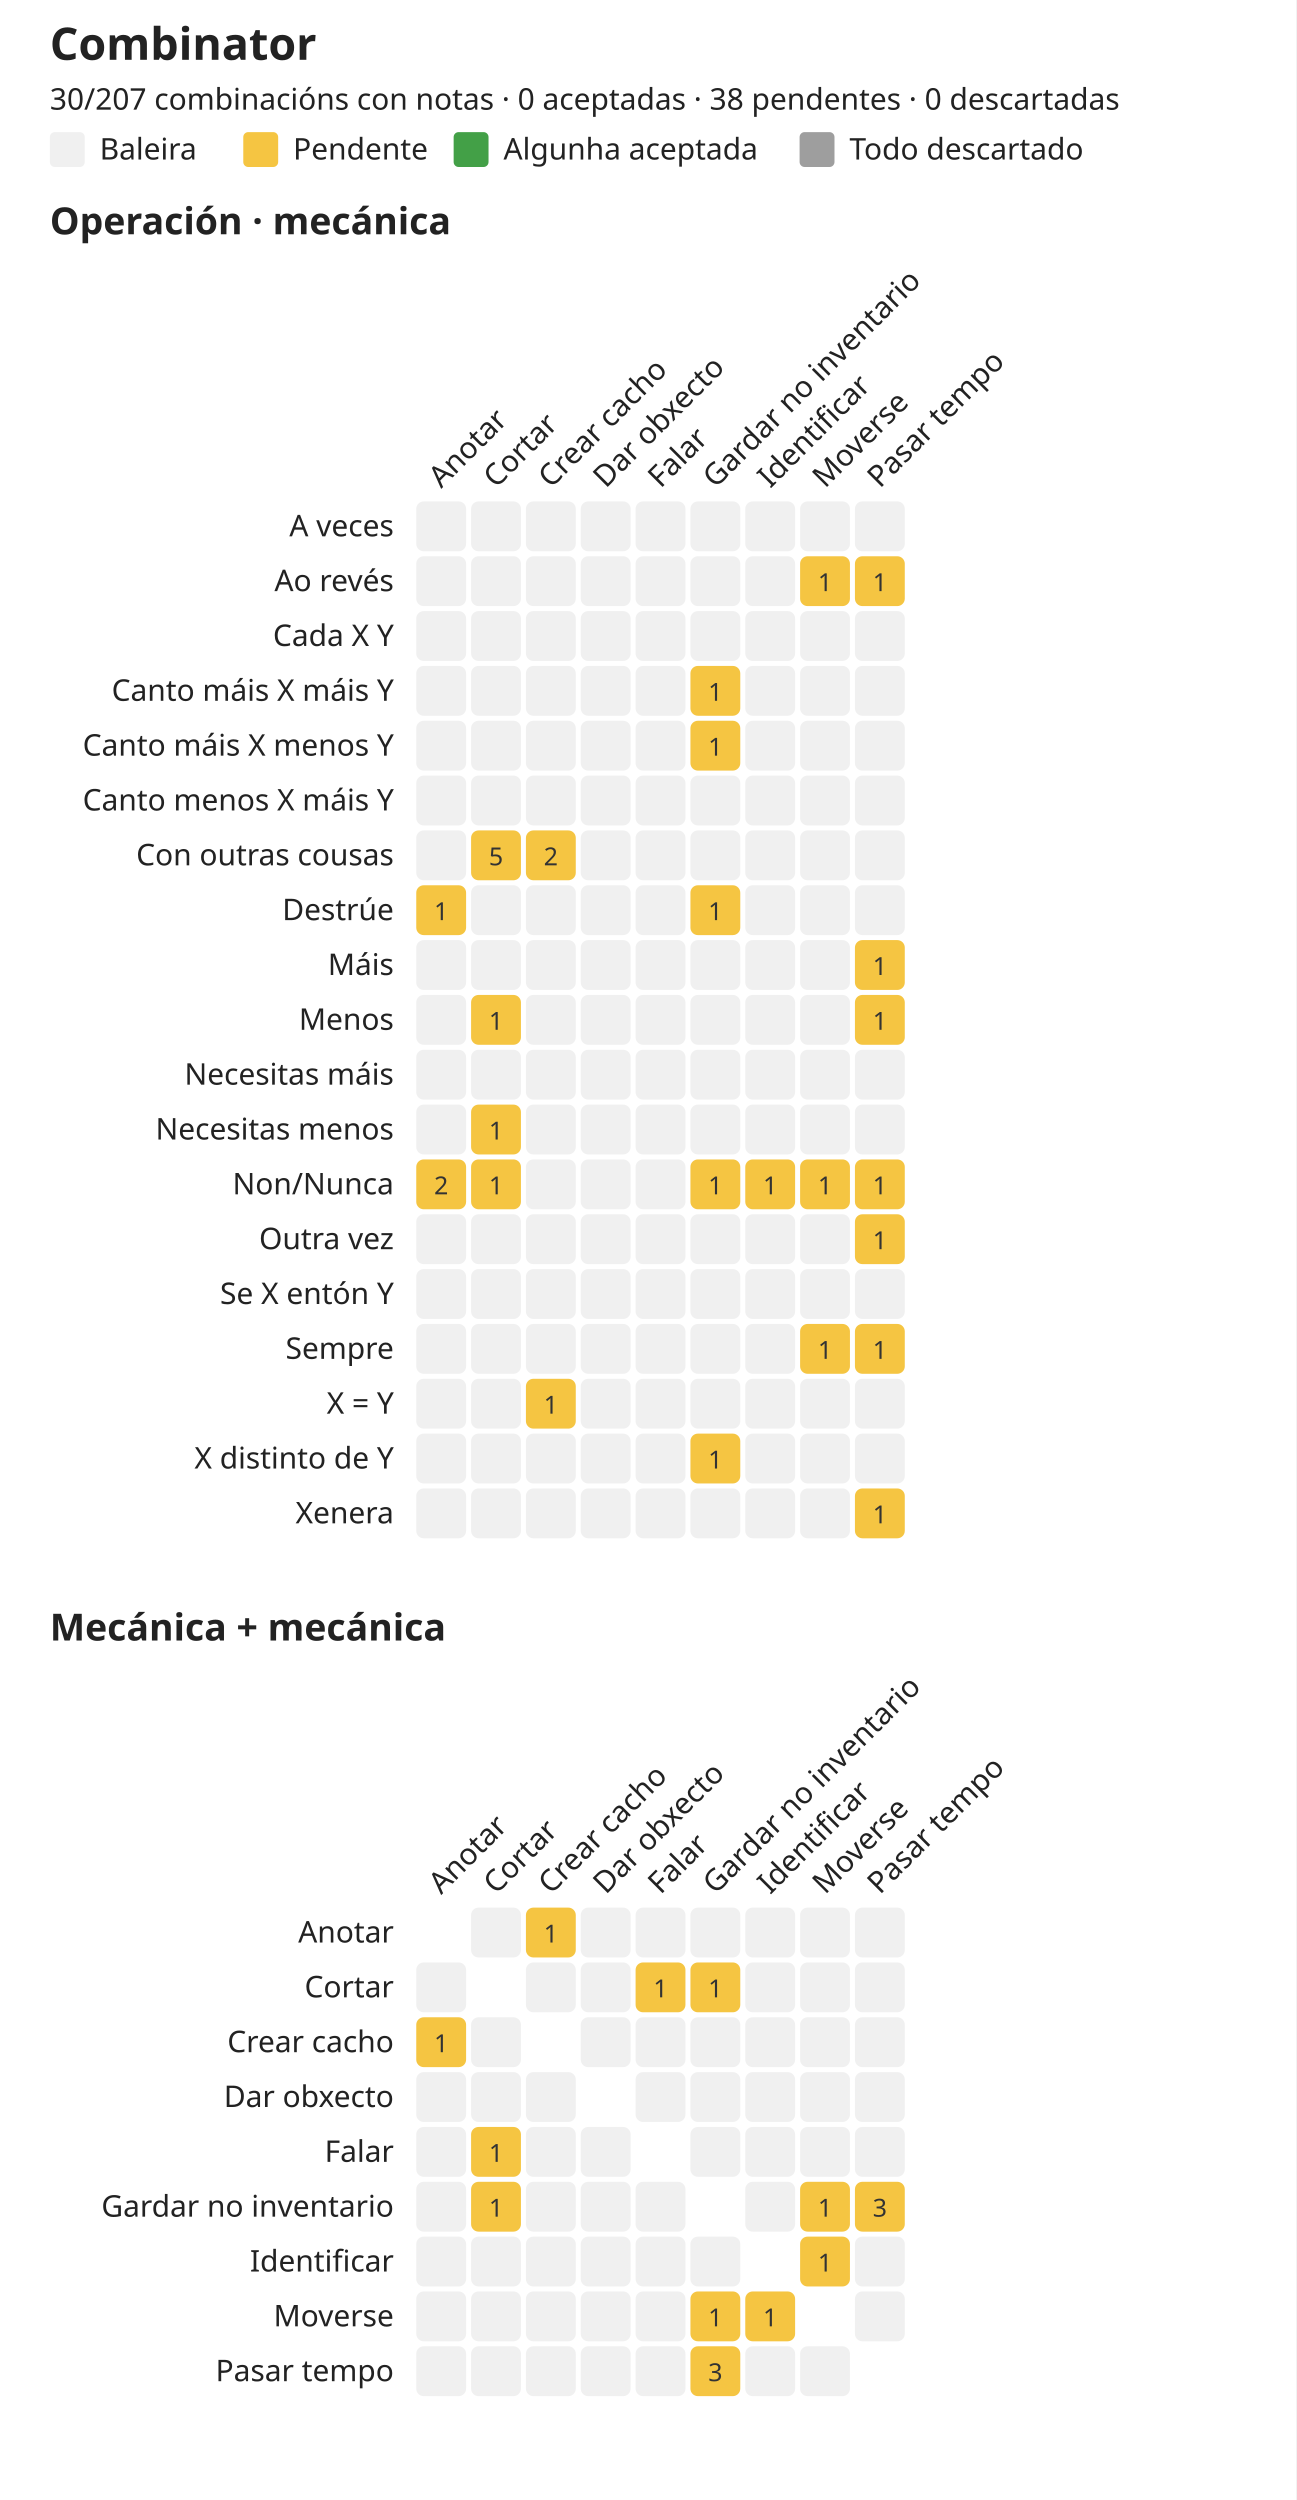
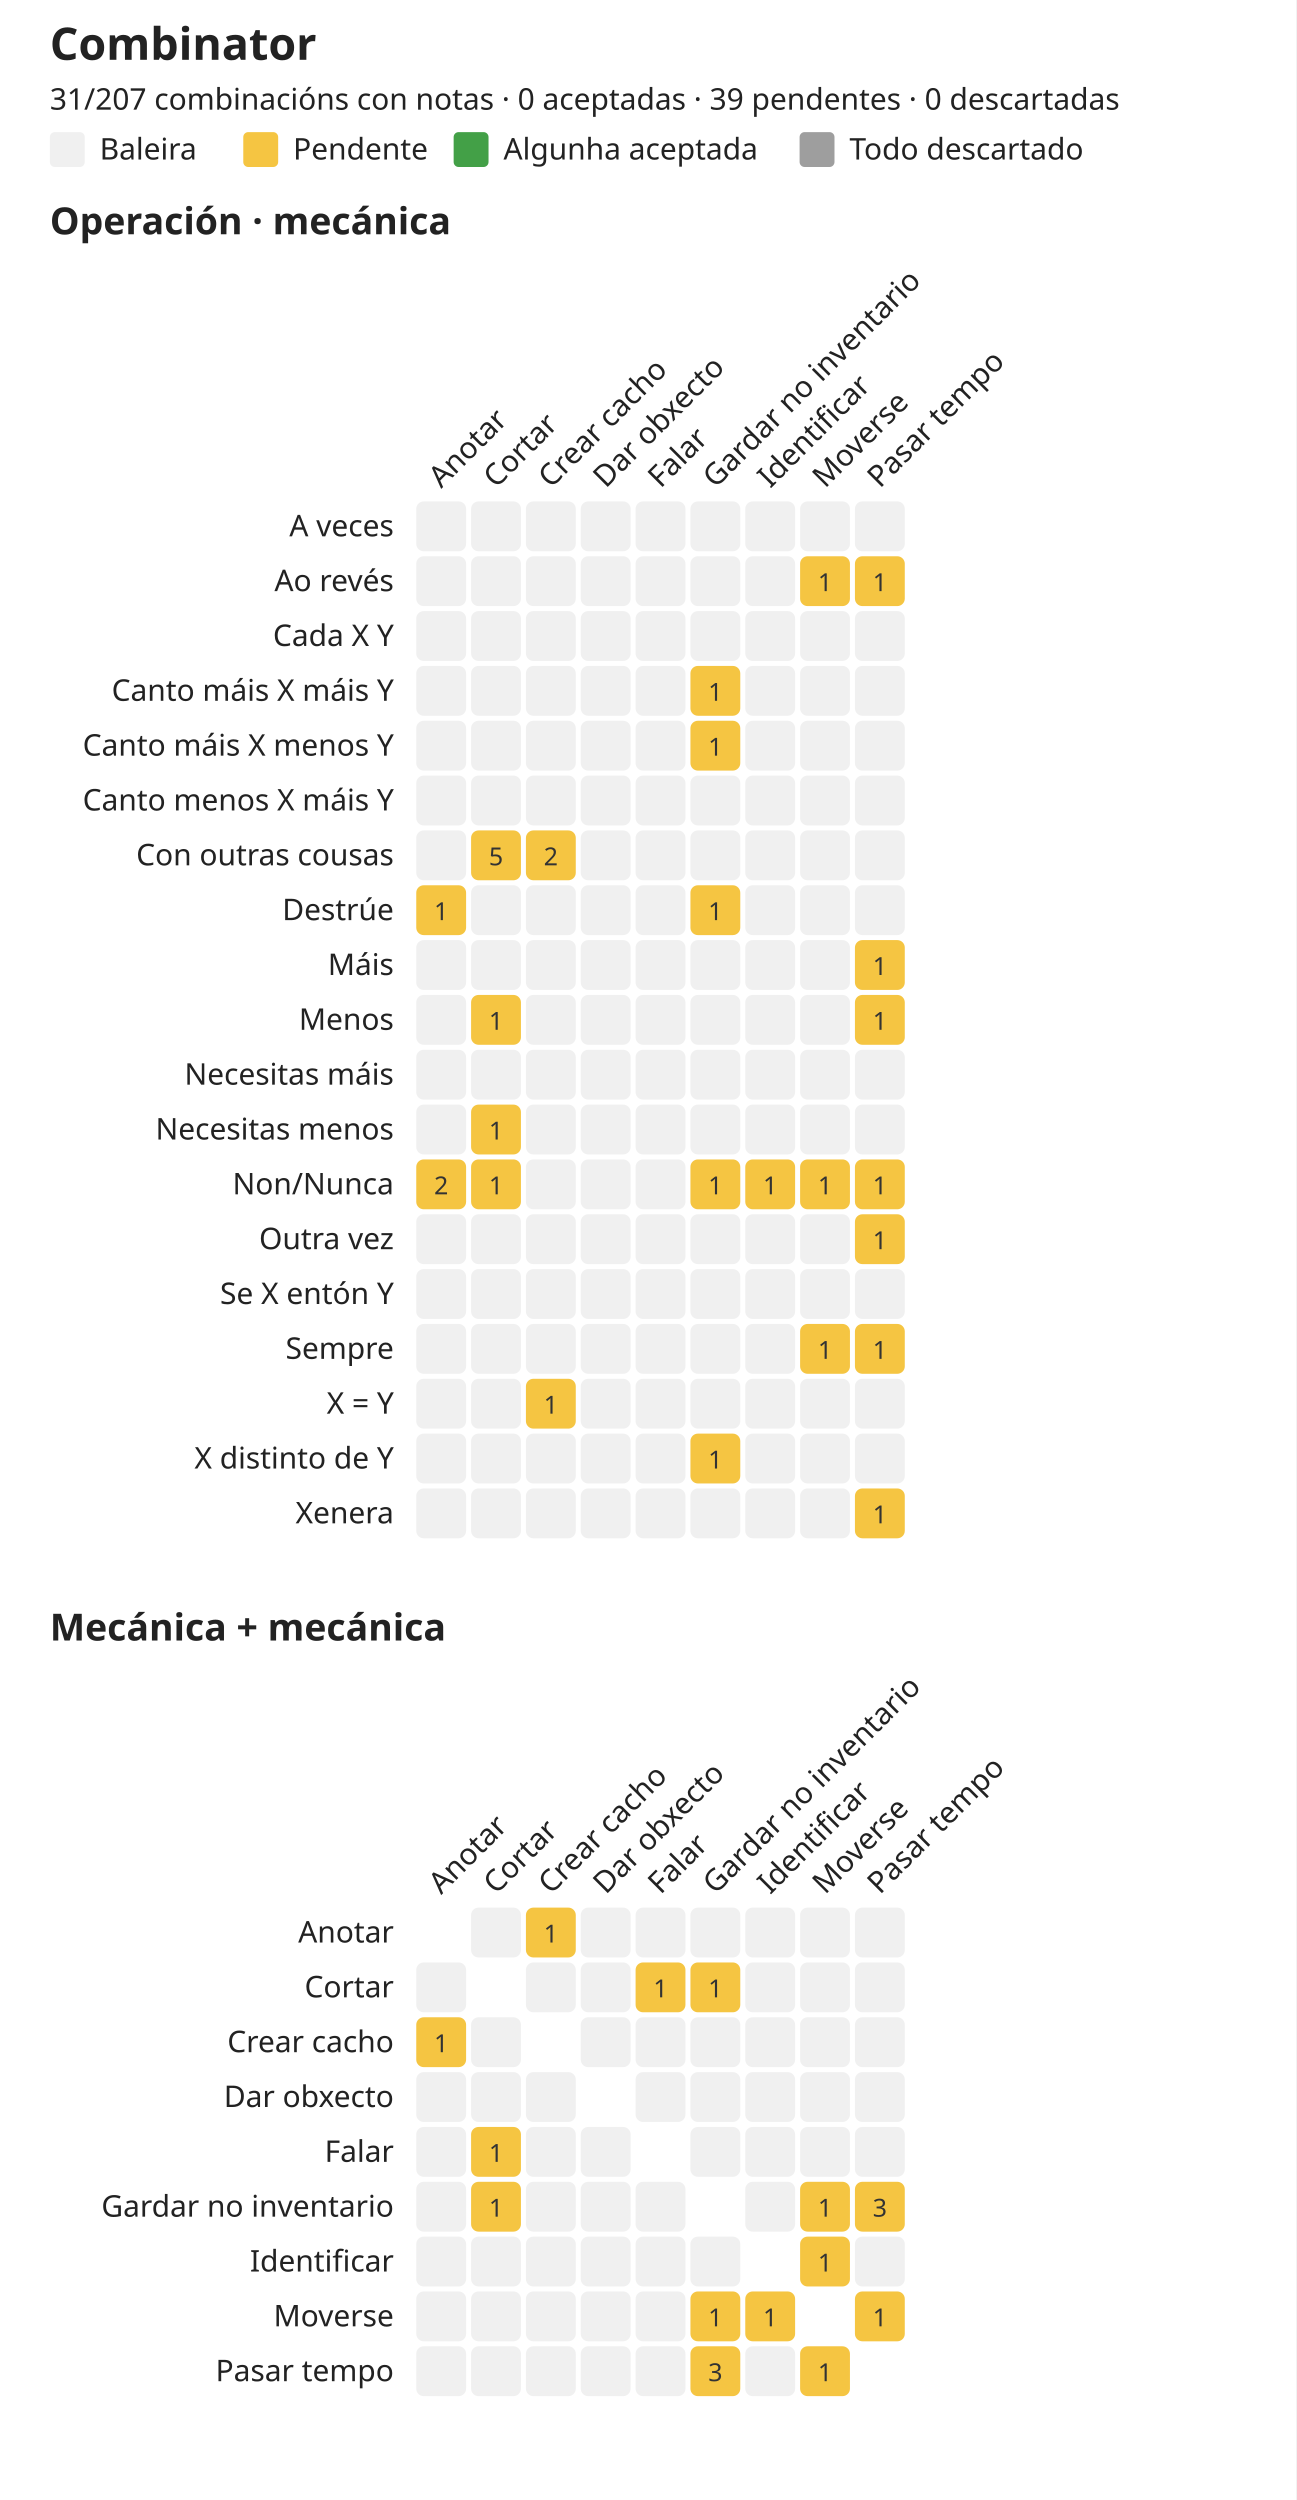
<svg xmlns="http://www.w3.org/2000/svg" width="520" height="1003" viewBox="0 0 520 1003" font-family="sans-serif" font-size="12" fill="#222">
  <rect width="100%" height="100%" fill="#fff" />
  <text x="20" y="24" font-size="18" font-weight="bold">Combinator</text>
-   <text x="20" y="44">30/207 combinacións con notas · 0 aceptadas · 38 pendentes · 0 descartadas</text>
+   <text x="20" y="44">31/207 combinacións con notas · 0 aceptadas · 39 pendentes · 0 descartadas</text>
  <rect x="20" y="53" width="14" height="14" rx="2" fill="#f0f0f0" />
  <text x="40" y="64">Baleira</text>
  <rect x="97.6" y="53" width="14" height="14" rx="2" fill="#f5c542" />
  <text x="117.6" y="64">Pendente</text>
  <rect x="182" y="53" width="14" height="14" rx="2" fill="#43a047" />
  <text x="202" y="64">Algunha aceptada</text>
  <rect x="320.8" y="53" width="14" height="14" rx="2" fill="#9e9e9e" />
  <text x="340.8" y="64">Todo descartado</text>
  <text x="20" y="94" font-size="15" font-weight="bold">Operación · mecánica</text>
  <text x="177" y="196.167" transform="rotate(-45 177 196.1665)">Anotar</text>
  <text x="199" y="196.167" transform="rotate(-45 199 196.1665)">Cortar</text>
  <text x="221" y="196.167" transform="rotate(-45 221 196.1665)">Crear cacho</text>
  <text x="243" y="196.167" transform="rotate(-45 243 196.1665)">Dar obxecto</text>
  <text x="265" y="196.167" transform="rotate(-45 265 196.1665)">Falar</text>
  <text x="287" y="196.167" transform="rotate(-45 287 196.1665)">Gardar no inventario</text>
  <text x="309" y="196.167" transform="rotate(-45 309 196.1665)">Identificar</text>
  <text x="331" y="196.167" transform="rotate(-45 331 196.1665)">Moverse</text>
  <text x="353" y="196.167" transform="rotate(-45 353 196.1665)">Pasar tempo</text>
  <text x="158" y="215.167" text-anchor="end">A veces</text>
  <rect x="167" y="201.167" width="20" height="20" rx="3" fill="#f0f0f0" />
  <rect x="189" y="201.167" width="20" height="20" rx="3" fill="#f0f0f0" />
  <rect x="211" y="201.167" width="20" height="20" rx="3" fill="#f0f0f0" />
  <rect x="233" y="201.167" width="20" height="20" rx="3" fill="#f0f0f0" />
  <rect x="255" y="201.167" width="20" height="20" rx="3" fill="#f0f0f0" />
  <rect x="277" y="201.167" width="20" height="20" rx="3" fill="#f0f0f0" />
  <rect x="299" y="201.167" width="20" height="20" rx="3" fill="#f0f0f0" />
  <rect x="321" y="201.167" width="20" height="20" rx="3" fill="#f0f0f0" />
  <rect x="343" y="201.167" width="20" height="20" rx="3" fill="#f0f0f0" />
  <text x="158" y="237.167" text-anchor="end">Ao revés</text>
  <rect x="167" y="223.167" width="20" height="20" rx="3" fill="#f0f0f0" />
  <rect x="189" y="223.167" width="20" height="20" rx="3" fill="#f0f0f0" />
  <rect x="211" y="223.167" width="20" height="20" rx="3" fill="#f0f0f0" />
  <rect x="233" y="223.167" width="20" height="20" rx="3" fill="#f0f0f0" />
  <rect x="255" y="223.167" width="20" height="20" rx="3" fill="#f0f0f0" />
  <rect x="277" y="223.167" width="20" height="20" rx="3" fill="#f0f0f0" />
  <rect x="299" y="223.167" width="20" height="20" rx="3" fill="#f0f0f0" />
  <rect x="321" y="223.167" width="20" height="20" rx="3" fill="#f5c542" />
  <text x="331" y="237.167" text-anchor="middle" font-size="10" fill="#333" pointer-events="none">1</text>
  <rect x="343" y="223.167" width="20" height="20" rx="3" fill="#f5c542" />
  <text x="353" y="237.167" text-anchor="middle" font-size="10" fill="#333" pointer-events="none">1</text>
  <text x="158" y="259.167" text-anchor="end">Cada X Y</text>
  <rect x="167" y="245.167" width="20" height="20" rx="3" fill="#f0f0f0" />
  <rect x="189" y="245.167" width="20" height="20" rx="3" fill="#f0f0f0" />
  <rect x="211" y="245.167" width="20" height="20" rx="3" fill="#f0f0f0" />
  <rect x="233" y="245.167" width="20" height="20" rx="3" fill="#f0f0f0" />
  <rect x="255" y="245.167" width="20" height="20" rx="3" fill="#f0f0f0" />
  <rect x="277" y="245.167" width="20" height="20" rx="3" fill="#f0f0f0" />
  <rect x="299" y="245.167" width="20" height="20" rx="3" fill="#f0f0f0" />
  <rect x="321" y="245.167" width="20" height="20" rx="3" fill="#f0f0f0" />
  <rect x="343" y="245.167" width="20" height="20" rx="3" fill="#f0f0f0" />
  <text x="158" y="281.167" text-anchor="end">Canto máis X máis Y</text>
  <rect x="167" y="267.167" width="20" height="20" rx="3" fill="#f0f0f0" />
  <rect x="189" y="267.167" width="20" height="20" rx="3" fill="#f0f0f0" />
  <rect x="211" y="267.167" width="20" height="20" rx="3" fill="#f0f0f0" />
  <rect x="233" y="267.167" width="20" height="20" rx="3" fill="#f0f0f0" />
  <rect x="255" y="267.167" width="20" height="20" rx="3" fill="#f0f0f0" />
  <rect x="277" y="267.167" width="20" height="20" rx="3" fill="#f5c542" />
  <text x="287" y="281.167" text-anchor="middle" font-size="10" fill="#333" pointer-events="none">1</text>
  <rect x="299" y="267.167" width="20" height="20" rx="3" fill="#f0f0f0" />
  <rect x="321" y="267.167" width="20" height="20" rx="3" fill="#f0f0f0" />
  <rect x="343" y="267.167" width="20" height="20" rx="3" fill="#f0f0f0" />
  <text x="158" y="303.167" text-anchor="end">Canto máis X menos Y</text>
  <rect x="167" y="289.167" width="20" height="20" rx="3" fill="#f0f0f0" />
  <rect x="189" y="289.167" width="20" height="20" rx="3" fill="#f0f0f0" />
  <rect x="211" y="289.167" width="20" height="20" rx="3" fill="#f0f0f0" />
  <rect x="233" y="289.167" width="20" height="20" rx="3" fill="#f0f0f0" />
  <rect x="255" y="289.167" width="20" height="20" rx="3" fill="#f0f0f0" />
  <rect x="277" y="289.167" width="20" height="20" rx="3" fill="#f5c542" />
  <text x="287" y="303.167" text-anchor="middle" font-size="10" fill="#333" pointer-events="none">1</text>
  <rect x="299" y="289.167" width="20" height="20" rx="3" fill="#f0f0f0" />
  <rect x="321" y="289.167" width="20" height="20" rx="3" fill="#f0f0f0" />
  <rect x="343" y="289.167" width="20" height="20" rx="3" fill="#f0f0f0" />
  <text x="158" y="325.167" text-anchor="end">Canto menos X máis Y</text>
  <rect x="167" y="311.167" width="20" height="20" rx="3" fill="#f0f0f0" />
  <rect x="189" y="311.167" width="20" height="20" rx="3" fill="#f0f0f0" />
  <rect x="211" y="311.167" width="20" height="20" rx="3" fill="#f0f0f0" />
  <rect x="233" y="311.167" width="20" height="20" rx="3" fill="#f0f0f0" />
  <rect x="255" y="311.167" width="20" height="20" rx="3" fill="#f0f0f0" />
  <rect x="277" y="311.167" width="20" height="20" rx="3" fill="#f0f0f0" />
  <rect x="299" y="311.167" width="20" height="20" rx="3" fill="#f0f0f0" />
  <rect x="321" y="311.167" width="20" height="20" rx="3" fill="#f0f0f0" />
  <rect x="343" y="311.167" width="20" height="20" rx="3" fill="#f0f0f0" />
  <text x="158" y="347.167" text-anchor="end">Con outras cousas</text>
  <rect x="167" y="333.167" width="20" height="20" rx="3" fill="#f0f0f0" />
  <rect x="189" y="333.167" width="20" height="20" rx="3" fill="#f5c542" />
  <text x="199" y="347.167" text-anchor="middle" font-size="10" fill="#333" pointer-events="none">5</text>
  <rect x="211" y="333.167" width="20" height="20" rx="3" fill="#f5c542" />
  <text x="221" y="347.167" text-anchor="middle" font-size="10" fill="#333" pointer-events="none">2</text>
  <rect x="233" y="333.167" width="20" height="20" rx="3" fill="#f0f0f0" />
  <rect x="255" y="333.167" width="20" height="20" rx="3" fill="#f0f0f0" />
  <rect x="277" y="333.167" width="20" height="20" rx="3" fill="#f0f0f0" />
  <rect x="299" y="333.167" width="20" height="20" rx="3" fill="#f0f0f0" />
  <rect x="321" y="333.167" width="20" height="20" rx="3" fill="#f0f0f0" />
  <rect x="343" y="333.167" width="20" height="20" rx="3" fill="#f0f0f0" />
  <text x="158" y="369.167" text-anchor="end">Destrúe</text>
  <rect x="167" y="355.167" width="20" height="20" rx="3" fill="#f5c542" />
  <text x="177" y="369.167" text-anchor="middle" font-size="10" fill="#333" pointer-events="none">1</text>
  <rect x="189" y="355.167" width="20" height="20" rx="3" fill="#f0f0f0" />
  <rect x="211" y="355.167" width="20" height="20" rx="3" fill="#f0f0f0" />
  <rect x="233" y="355.167" width="20" height="20" rx="3" fill="#f0f0f0" />
  <rect x="255" y="355.167" width="20" height="20" rx="3" fill="#f0f0f0" />
  <rect x="277" y="355.167" width="20" height="20" rx="3" fill="#f5c542" />
  <text x="287" y="369.167" text-anchor="middle" font-size="10" fill="#333" pointer-events="none">1</text>
  <rect x="299" y="355.167" width="20" height="20" rx="3" fill="#f0f0f0" />
  <rect x="321" y="355.167" width="20" height="20" rx="3" fill="#f0f0f0" />
  <rect x="343" y="355.167" width="20" height="20" rx="3" fill="#f0f0f0" />
  <text x="158" y="391.167" text-anchor="end">Máis</text>
  <rect x="167" y="377.167" width="20" height="20" rx="3" fill="#f0f0f0" />
  <rect x="189" y="377.167" width="20" height="20" rx="3" fill="#f0f0f0" />
  <rect x="211" y="377.167" width="20" height="20" rx="3" fill="#f0f0f0" />
  <rect x="233" y="377.167" width="20" height="20" rx="3" fill="#f0f0f0" />
  <rect x="255" y="377.167" width="20" height="20" rx="3" fill="#f0f0f0" />
  <rect x="277" y="377.167" width="20" height="20" rx="3" fill="#f0f0f0" />
  <rect x="299" y="377.167" width="20" height="20" rx="3" fill="#f0f0f0" />
  <rect x="321" y="377.167" width="20" height="20" rx="3" fill="#f0f0f0" />
  <rect x="343" y="377.167" width="20" height="20" rx="3" fill="#f5c542" />
  <text x="353" y="391.167" text-anchor="middle" font-size="10" fill="#333" pointer-events="none">1</text>
  <text x="158" y="413.167" text-anchor="end">Menos</text>
  <rect x="167" y="399.167" width="20" height="20" rx="3" fill="#f0f0f0" />
  <rect x="189" y="399.167" width="20" height="20" rx="3" fill="#f5c542" />
  <text x="199" y="413.167" text-anchor="middle" font-size="10" fill="#333" pointer-events="none">1</text>
  <rect x="211" y="399.167" width="20" height="20" rx="3" fill="#f0f0f0" />
  <rect x="233" y="399.167" width="20" height="20" rx="3" fill="#f0f0f0" />
  <rect x="255" y="399.167" width="20" height="20" rx="3" fill="#f0f0f0" />
  <rect x="277" y="399.167" width="20" height="20" rx="3" fill="#f0f0f0" />
  <rect x="299" y="399.167" width="20" height="20" rx="3" fill="#f0f0f0" />
  <rect x="321" y="399.167" width="20" height="20" rx="3" fill="#f0f0f0" />
  <rect x="343" y="399.167" width="20" height="20" rx="3" fill="#f5c542" />
  <text x="353" y="413.167" text-anchor="middle" font-size="10" fill="#333" pointer-events="none">1</text>
  <text x="158" y="435.167" text-anchor="end">Necesitas máis</text>
  <rect x="167" y="421.167" width="20" height="20" rx="3" fill="#f0f0f0" />
  <rect x="189" y="421.167" width="20" height="20" rx="3" fill="#f0f0f0" />
  <rect x="211" y="421.167" width="20" height="20" rx="3" fill="#f0f0f0" />
  <rect x="233" y="421.167" width="20" height="20" rx="3" fill="#f0f0f0" />
  <rect x="255" y="421.167" width="20" height="20" rx="3" fill="#f0f0f0" />
  <rect x="277" y="421.167" width="20" height="20" rx="3" fill="#f0f0f0" />
  <rect x="299" y="421.167" width="20" height="20" rx="3" fill="#f0f0f0" />
  <rect x="321" y="421.167" width="20" height="20" rx="3" fill="#f0f0f0" />
  <rect x="343" y="421.167" width="20" height="20" rx="3" fill="#f0f0f0" />
  <text x="158" y="457.167" text-anchor="end">Necesitas menos</text>
  <rect x="167" y="443.167" width="20" height="20" rx="3" fill="#f0f0f0" />
  <rect x="189" y="443.167" width="20" height="20" rx="3" fill="#f5c542" />
  <text x="199" y="457.167" text-anchor="middle" font-size="10" fill="#333" pointer-events="none">1</text>
  <rect x="211" y="443.167" width="20" height="20" rx="3" fill="#f0f0f0" />
  <rect x="233" y="443.167" width="20" height="20" rx="3" fill="#f0f0f0" />
  <rect x="255" y="443.167" width="20" height="20" rx="3" fill="#f0f0f0" />
  <rect x="277" y="443.167" width="20" height="20" rx="3" fill="#f0f0f0" />
  <rect x="299" y="443.167" width="20" height="20" rx="3" fill="#f0f0f0" />
  <rect x="321" y="443.167" width="20" height="20" rx="3" fill="#f0f0f0" />
  <rect x="343" y="443.167" width="20" height="20" rx="3" fill="#f0f0f0" />
  <text x="158" y="479.167" text-anchor="end">Non/Nunca</text>
  <rect x="167" y="465.167" width="20" height="20" rx="3" fill="#f5c542" />
  <text x="177" y="479.167" text-anchor="middle" font-size="10" fill="#333" pointer-events="none">2</text>
  <rect x="189" y="465.167" width="20" height="20" rx="3" fill="#f5c542" />
  <text x="199" y="479.167" text-anchor="middle" font-size="10" fill="#333" pointer-events="none">1</text>
  <rect x="211" y="465.167" width="20" height="20" rx="3" fill="#f0f0f0" />
  <rect x="233" y="465.167" width="20" height="20" rx="3" fill="#f0f0f0" />
  <rect x="255" y="465.167" width="20" height="20" rx="3" fill="#f0f0f0" />
  <rect x="277" y="465.167" width="20" height="20" rx="3" fill="#f5c542" />
  <text x="287" y="479.167" text-anchor="middle" font-size="10" fill="#333" pointer-events="none">1</text>
  <rect x="299" y="465.167" width="20" height="20" rx="3" fill="#f5c542" />
  <text x="309" y="479.167" text-anchor="middle" font-size="10" fill="#333" pointer-events="none">1</text>
  <rect x="321" y="465.167" width="20" height="20" rx="3" fill="#f5c542" />
  <text x="331" y="479.167" text-anchor="middle" font-size="10" fill="#333" pointer-events="none">1</text>
  <rect x="343" y="465.167" width="20" height="20" rx="3" fill="#f5c542" />
  <text x="353" y="479.167" text-anchor="middle" font-size="10" fill="#333" pointer-events="none">1</text>
  <text x="158" y="501.167" text-anchor="end">Outra vez</text>
  <rect x="167" y="487.167" width="20" height="20" rx="3" fill="#f0f0f0" />
  <rect x="189" y="487.167" width="20" height="20" rx="3" fill="#f0f0f0" />
  <rect x="211" y="487.167" width="20" height="20" rx="3" fill="#f0f0f0" />
  <rect x="233" y="487.167" width="20" height="20" rx="3" fill="#f0f0f0" />
  <rect x="255" y="487.167" width="20" height="20" rx="3" fill="#f0f0f0" />
  <rect x="277" y="487.167" width="20" height="20" rx="3" fill="#f0f0f0" />
  <rect x="299" y="487.167" width="20" height="20" rx="3" fill="#f0f0f0" />
  <rect x="321" y="487.167" width="20" height="20" rx="3" fill="#f0f0f0" />
  <rect x="343" y="487.167" width="20" height="20" rx="3" fill="#f5c542" />
  <text x="353" y="501.167" text-anchor="middle" font-size="10" fill="#333" pointer-events="none">1</text>
  <text x="158" y="523.167" text-anchor="end">Se X entón Y</text>
  <rect x="167" y="509.167" width="20" height="20" rx="3" fill="#f0f0f0" />
  <rect x="189" y="509.167" width="20" height="20" rx="3" fill="#f0f0f0" />
  <rect x="211" y="509.167" width="20" height="20" rx="3" fill="#f0f0f0" />
  <rect x="233" y="509.167" width="20" height="20" rx="3" fill="#f0f0f0" />
  <rect x="255" y="509.167" width="20" height="20" rx="3" fill="#f0f0f0" />
  <rect x="277" y="509.167" width="20" height="20" rx="3" fill="#f0f0f0" />
  <rect x="299" y="509.167" width="20" height="20" rx="3" fill="#f0f0f0" />
  <rect x="321" y="509.167" width="20" height="20" rx="3" fill="#f0f0f0" />
  <rect x="343" y="509.167" width="20" height="20" rx="3" fill="#f0f0f0" />
  <text x="158" y="545.167" text-anchor="end">Sempre</text>
  <rect x="167" y="531.167" width="20" height="20" rx="3" fill="#f0f0f0" />
  <rect x="189" y="531.167" width="20" height="20" rx="3" fill="#f0f0f0" />
  <rect x="211" y="531.167" width="20" height="20" rx="3" fill="#f0f0f0" />
  <rect x="233" y="531.167" width="20" height="20" rx="3" fill="#f0f0f0" />
  <rect x="255" y="531.167" width="20" height="20" rx="3" fill="#f0f0f0" />
  <rect x="277" y="531.167" width="20" height="20" rx="3" fill="#f0f0f0" />
  <rect x="299" y="531.167" width="20" height="20" rx="3" fill="#f0f0f0" />
  <rect x="321" y="531.167" width="20" height="20" rx="3" fill="#f5c542" />
  <text x="331" y="545.167" text-anchor="middle" font-size="10" fill="#333" pointer-events="none">1</text>
  <rect x="343" y="531.167" width="20" height="20" rx="3" fill="#f5c542" />
  <text x="353" y="545.167" text-anchor="middle" font-size="10" fill="#333" pointer-events="none">1</text>
  <text x="158" y="567.167" text-anchor="end">X = Y</text>
  <rect x="167" y="553.167" width="20" height="20" rx="3" fill="#f0f0f0" />
  <rect x="189" y="553.167" width="20" height="20" rx="3" fill="#f0f0f0" />
  <rect x="211" y="553.167" width="20" height="20" rx="3" fill="#f5c542" />
  <text x="221" y="567.167" text-anchor="middle" font-size="10" fill="#333" pointer-events="none">1</text>
  <rect x="233" y="553.167" width="20" height="20" rx="3" fill="#f0f0f0" />
  <rect x="255" y="553.167" width="20" height="20" rx="3" fill="#f0f0f0" />
  <rect x="277" y="553.167" width="20" height="20" rx="3" fill="#f0f0f0" />
  <rect x="299" y="553.167" width="20" height="20" rx="3" fill="#f0f0f0" />
  <rect x="321" y="553.167" width="20" height="20" rx="3" fill="#f0f0f0" />
  <rect x="343" y="553.167" width="20" height="20" rx="3" fill="#f0f0f0" />
  <text x="158" y="589.167" text-anchor="end">X distinto de Y</text>
  <rect x="167" y="575.167" width="20" height="20" rx="3" fill="#f0f0f0" />
  <rect x="189" y="575.167" width="20" height="20" rx="3" fill="#f0f0f0" />
  <rect x="211" y="575.167" width="20" height="20" rx="3" fill="#f0f0f0" />
  <rect x="233" y="575.167" width="20" height="20" rx="3" fill="#f0f0f0" />
  <rect x="255" y="575.167" width="20" height="20" rx="3" fill="#f0f0f0" />
  <rect x="277" y="575.167" width="20" height="20" rx="3" fill="#f5c542" />
  <text x="287" y="589.167" text-anchor="middle" font-size="10" fill="#333" pointer-events="none">1</text>
  <rect x="299" y="575.167" width="20" height="20" rx="3" fill="#f0f0f0" />
  <rect x="321" y="575.167" width="20" height="20" rx="3" fill="#f0f0f0" />
  <rect x="343" y="575.167" width="20" height="20" rx="3" fill="#f0f0f0" />
  <text x="158" y="611.167" text-anchor="end">Xenera</text>
  <rect x="167" y="597.167" width="20" height="20" rx="3" fill="#f0f0f0" />
  <rect x="189" y="597.167" width="20" height="20" rx="3" fill="#f0f0f0" />
  <rect x="211" y="597.167" width="20" height="20" rx="3" fill="#f0f0f0" />
  <rect x="233" y="597.167" width="20" height="20" rx="3" fill="#f0f0f0" />
  <rect x="255" y="597.167" width="20" height="20" rx="3" fill="#f0f0f0" />
  <rect x="277" y="597.167" width="20" height="20" rx="3" fill="#f0f0f0" />
  <rect x="299" y="597.167" width="20" height="20" rx="3" fill="#f0f0f0" />
  <rect x="321" y="597.167" width="20" height="20" rx="3" fill="#f0f0f0" />
  <rect x="343" y="597.167" width="20" height="20" rx="3" fill="#f5c542" />
  <text x="353" y="611.167" text-anchor="middle" font-size="10" fill="#333" pointer-events="none">1</text>
  <text x="20" y="658.167" font-size="15" font-weight="bold">Mecánica + mecánica</text>
  <text x="177" y="760.333" transform="rotate(-45 177 760.333)">Anotar</text>
  <text x="199" y="760.333" transform="rotate(-45 199 760.333)">Cortar</text>
  <text x="221" y="760.333" transform="rotate(-45 221 760.333)">Crear cacho</text>
  <text x="243" y="760.333" transform="rotate(-45 243 760.333)">Dar obxecto</text>
  <text x="265" y="760.333" transform="rotate(-45 265 760.333)">Falar</text>
  <text x="287" y="760.333" transform="rotate(-45 287 760.333)">Gardar no inventario</text>
  <text x="309" y="760.333" transform="rotate(-45 309 760.333)">Identificar</text>
  <text x="331" y="760.333" transform="rotate(-45 331 760.333)">Moverse</text>
  <text x="353" y="760.333" transform="rotate(-45 353 760.333)">Pasar tempo</text>
  <text x="158" y="779.333" text-anchor="end">Anotar</text>
  <rect x="189" y="765.333" width="20" height="20" rx="3" fill="#f0f0f0" />
  <rect x="211" y="765.333" width="20" height="20" rx="3" fill="#f5c542" />
  <text x="221" y="779.333" text-anchor="middle" font-size="10" fill="#333" pointer-events="none">1</text>
  <rect x="233" y="765.333" width="20" height="20" rx="3" fill="#f0f0f0" />
  <rect x="255" y="765.333" width="20" height="20" rx="3" fill="#f0f0f0" />
  <rect x="277" y="765.333" width="20" height="20" rx="3" fill="#f0f0f0" />
  <rect x="299" y="765.333" width="20" height="20" rx="3" fill="#f0f0f0" />
  <rect x="321" y="765.333" width="20" height="20" rx="3" fill="#f0f0f0" />
  <rect x="343" y="765.333" width="20" height="20" rx="3" fill="#f0f0f0" />
  <text x="158" y="801.333" text-anchor="end">Cortar</text>
  <rect x="167" y="787.333" width="20" height="20" rx="3" fill="#f0f0f0" />
  <rect x="211" y="787.333" width="20" height="20" rx="3" fill="#f0f0f0" />
  <rect x="233" y="787.333" width="20" height="20" rx="3" fill="#f0f0f0" />
  <rect x="255" y="787.333" width="20" height="20" rx="3" fill="#f5c542" />
  <text x="265" y="801.333" text-anchor="middle" font-size="10" fill="#333" pointer-events="none">1</text>
  <rect x="277" y="787.333" width="20" height="20" rx="3" fill="#f5c542" />
  <text x="287" y="801.333" text-anchor="middle" font-size="10" fill="#333" pointer-events="none">1</text>
  <rect x="299" y="787.333" width="20" height="20" rx="3" fill="#f0f0f0" />
  <rect x="321" y="787.333" width="20" height="20" rx="3" fill="#f0f0f0" />
  <rect x="343" y="787.333" width="20" height="20" rx="3" fill="#f0f0f0" />
  <text x="158" y="823.333" text-anchor="end">Crear cacho</text>
  <rect x="167" y="809.333" width="20" height="20" rx="3" fill="#f5c542" />
  <text x="177" y="823.333" text-anchor="middle" font-size="10" fill="#333" pointer-events="none">1</text>
  <rect x="189" y="809.333" width="20" height="20" rx="3" fill="#f0f0f0" />
  <rect x="233" y="809.333" width="20" height="20" rx="3" fill="#f0f0f0" />
  <rect x="255" y="809.333" width="20" height="20" rx="3" fill="#f0f0f0" />
  <rect x="277" y="809.333" width="20" height="20" rx="3" fill="#f0f0f0" />
  <rect x="299" y="809.333" width="20" height="20" rx="3" fill="#f0f0f0" />
  <rect x="321" y="809.333" width="20" height="20" rx="3" fill="#f0f0f0" />
  <rect x="343" y="809.333" width="20" height="20" rx="3" fill="#f0f0f0" />
  <text x="158" y="845.333" text-anchor="end">Dar obxecto</text>
  <rect x="167" y="831.333" width="20" height="20" rx="3" fill="#f0f0f0" />
  <rect x="189" y="831.333" width="20" height="20" rx="3" fill="#f0f0f0" />
  <rect x="211" y="831.333" width="20" height="20" rx="3" fill="#f0f0f0" />
  <rect x="255" y="831.333" width="20" height="20" rx="3" fill="#f0f0f0" />
  <rect x="277" y="831.333" width="20" height="20" rx="3" fill="#f0f0f0" />
  <rect x="299" y="831.333" width="20" height="20" rx="3" fill="#f0f0f0" />
  <rect x="321" y="831.333" width="20" height="20" rx="3" fill="#f0f0f0" />
  <rect x="343" y="831.333" width="20" height="20" rx="3" fill="#f0f0f0" />
  <text x="158" y="867.333" text-anchor="end">Falar</text>
  <rect x="167" y="853.333" width="20" height="20" rx="3" fill="#f0f0f0" />
  <rect x="189" y="853.333" width="20" height="20" rx="3" fill="#f5c542" />
  <text x="199" y="867.333" text-anchor="middle" font-size="10" fill="#333" pointer-events="none">1</text>
  <rect x="211" y="853.333" width="20" height="20" rx="3" fill="#f0f0f0" />
  <rect x="233" y="853.333" width="20" height="20" rx="3" fill="#f0f0f0" />
  <rect x="277" y="853.333" width="20" height="20" rx="3" fill="#f0f0f0" />
  <rect x="299" y="853.333" width="20" height="20" rx="3" fill="#f0f0f0" />
  <rect x="321" y="853.333" width="20" height="20" rx="3" fill="#f0f0f0" />
  <rect x="343" y="853.333" width="20" height="20" rx="3" fill="#f0f0f0" />
  <text x="158" y="889.333" text-anchor="end">Gardar no inventario</text>
  <rect x="167" y="875.333" width="20" height="20" rx="3" fill="#f0f0f0" />
  <rect x="189" y="875.333" width="20" height="20" rx="3" fill="#f5c542" />
  <text x="199" y="889.333" text-anchor="middle" font-size="10" fill="#333" pointer-events="none">1</text>
  <rect x="211" y="875.333" width="20" height="20" rx="3" fill="#f0f0f0" />
  <rect x="233" y="875.333" width="20" height="20" rx="3" fill="#f0f0f0" />
  <rect x="255" y="875.333" width="20" height="20" rx="3" fill="#f0f0f0" />
  <rect x="299" y="875.333" width="20" height="20" rx="3" fill="#f0f0f0" />
  <rect x="321" y="875.333" width="20" height="20" rx="3" fill="#f5c542" />
  <text x="331" y="889.333" text-anchor="middle" font-size="10" fill="#333" pointer-events="none">1</text>
  <rect x="343" y="875.333" width="20" height="20" rx="3" fill="#f5c542" />
  <text x="353" y="889.333" text-anchor="middle" font-size="10" fill="#333" pointer-events="none">3</text>
  <text x="158" y="911.333" text-anchor="end">Identificar</text>
  <rect x="167" y="897.333" width="20" height="20" rx="3" fill="#f0f0f0" />
  <rect x="189" y="897.333" width="20" height="20" rx="3" fill="#f0f0f0" />
  <rect x="211" y="897.333" width="20" height="20" rx="3" fill="#f0f0f0" />
  <rect x="233" y="897.333" width="20" height="20" rx="3" fill="#f0f0f0" />
  <rect x="255" y="897.333" width="20" height="20" rx="3" fill="#f0f0f0" />
  <rect x="277" y="897.333" width="20" height="20" rx="3" fill="#f0f0f0" />
  <rect x="321" y="897.333" width="20" height="20" rx="3" fill="#f5c542" />
  <text x="331" y="911.333" text-anchor="middle" font-size="10" fill="#333" pointer-events="none">1</text>
  <rect x="343" y="897.333" width="20" height="20" rx="3" fill="#f0f0f0" />
  <text x="158" y="933.333" text-anchor="end">Moverse</text>
  <rect x="167" y="919.333" width="20" height="20" rx="3" fill="#f0f0f0" />
  <rect x="189" y="919.333" width="20" height="20" rx="3" fill="#f0f0f0" />
  <rect x="211" y="919.333" width="20" height="20" rx="3" fill="#f0f0f0" />
  <rect x="233" y="919.333" width="20" height="20" rx="3" fill="#f0f0f0" />
  <rect x="255" y="919.333" width="20" height="20" rx="3" fill="#f0f0f0" />
  <rect x="277" y="919.333" width="20" height="20" rx="3" fill="#f5c542" />
  <text x="287" y="933.333" text-anchor="middle" font-size="10" fill="#333" pointer-events="none">1</text>
  <rect x="299" y="919.333" width="20" height="20" rx="3" fill="#f5c542" />
  <text x="309" y="933.333" text-anchor="middle" font-size="10" fill="#333" pointer-events="none">1</text>
-   <rect x="343" y="919.333" width="20" height="20" rx="3" fill="#f0f0f0" />
+   <rect x="343" y="919.333" width="20" height="20" rx="3" fill="#f5c542" />
+   <text x="353" y="933.333" text-anchor="middle" font-size="10" fill="#333" pointer-events="none">1</text>
  <text x="158" y="955.333" text-anchor="end">Pasar tempo</text>
  <rect x="167" y="941.333" width="20" height="20" rx="3" fill="#f0f0f0" />
  <rect x="189" y="941.333" width="20" height="20" rx="3" fill="#f0f0f0" />
  <rect x="211" y="941.333" width="20" height="20" rx="3" fill="#f0f0f0" />
  <rect x="233" y="941.333" width="20" height="20" rx="3" fill="#f0f0f0" />
  <rect x="255" y="941.333" width="20" height="20" rx="3" fill="#f0f0f0" />
  <rect x="277" y="941.333" width="20" height="20" rx="3" fill="#f5c542" />
  <text x="287" y="955.333" text-anchor="middle" font-size="10" fill="#333" pointer-events="none">3</text>
  <rect x="299" y="941.333" width="20" height="20" rx="3" fill="#f0f0f0" />
-   <rect x="321" y="941.333" width="20" height="20" rx="3" fill="#f0f0f0" />
+   <rect x="321" y="941.333" width="20" height="20" rx="3" fill="#f5c542" />
+   <text x="331" y="955.333" text-anchor="middle" font-size="10" fill="#333" pointer-events="none">1</text>
</svg>
